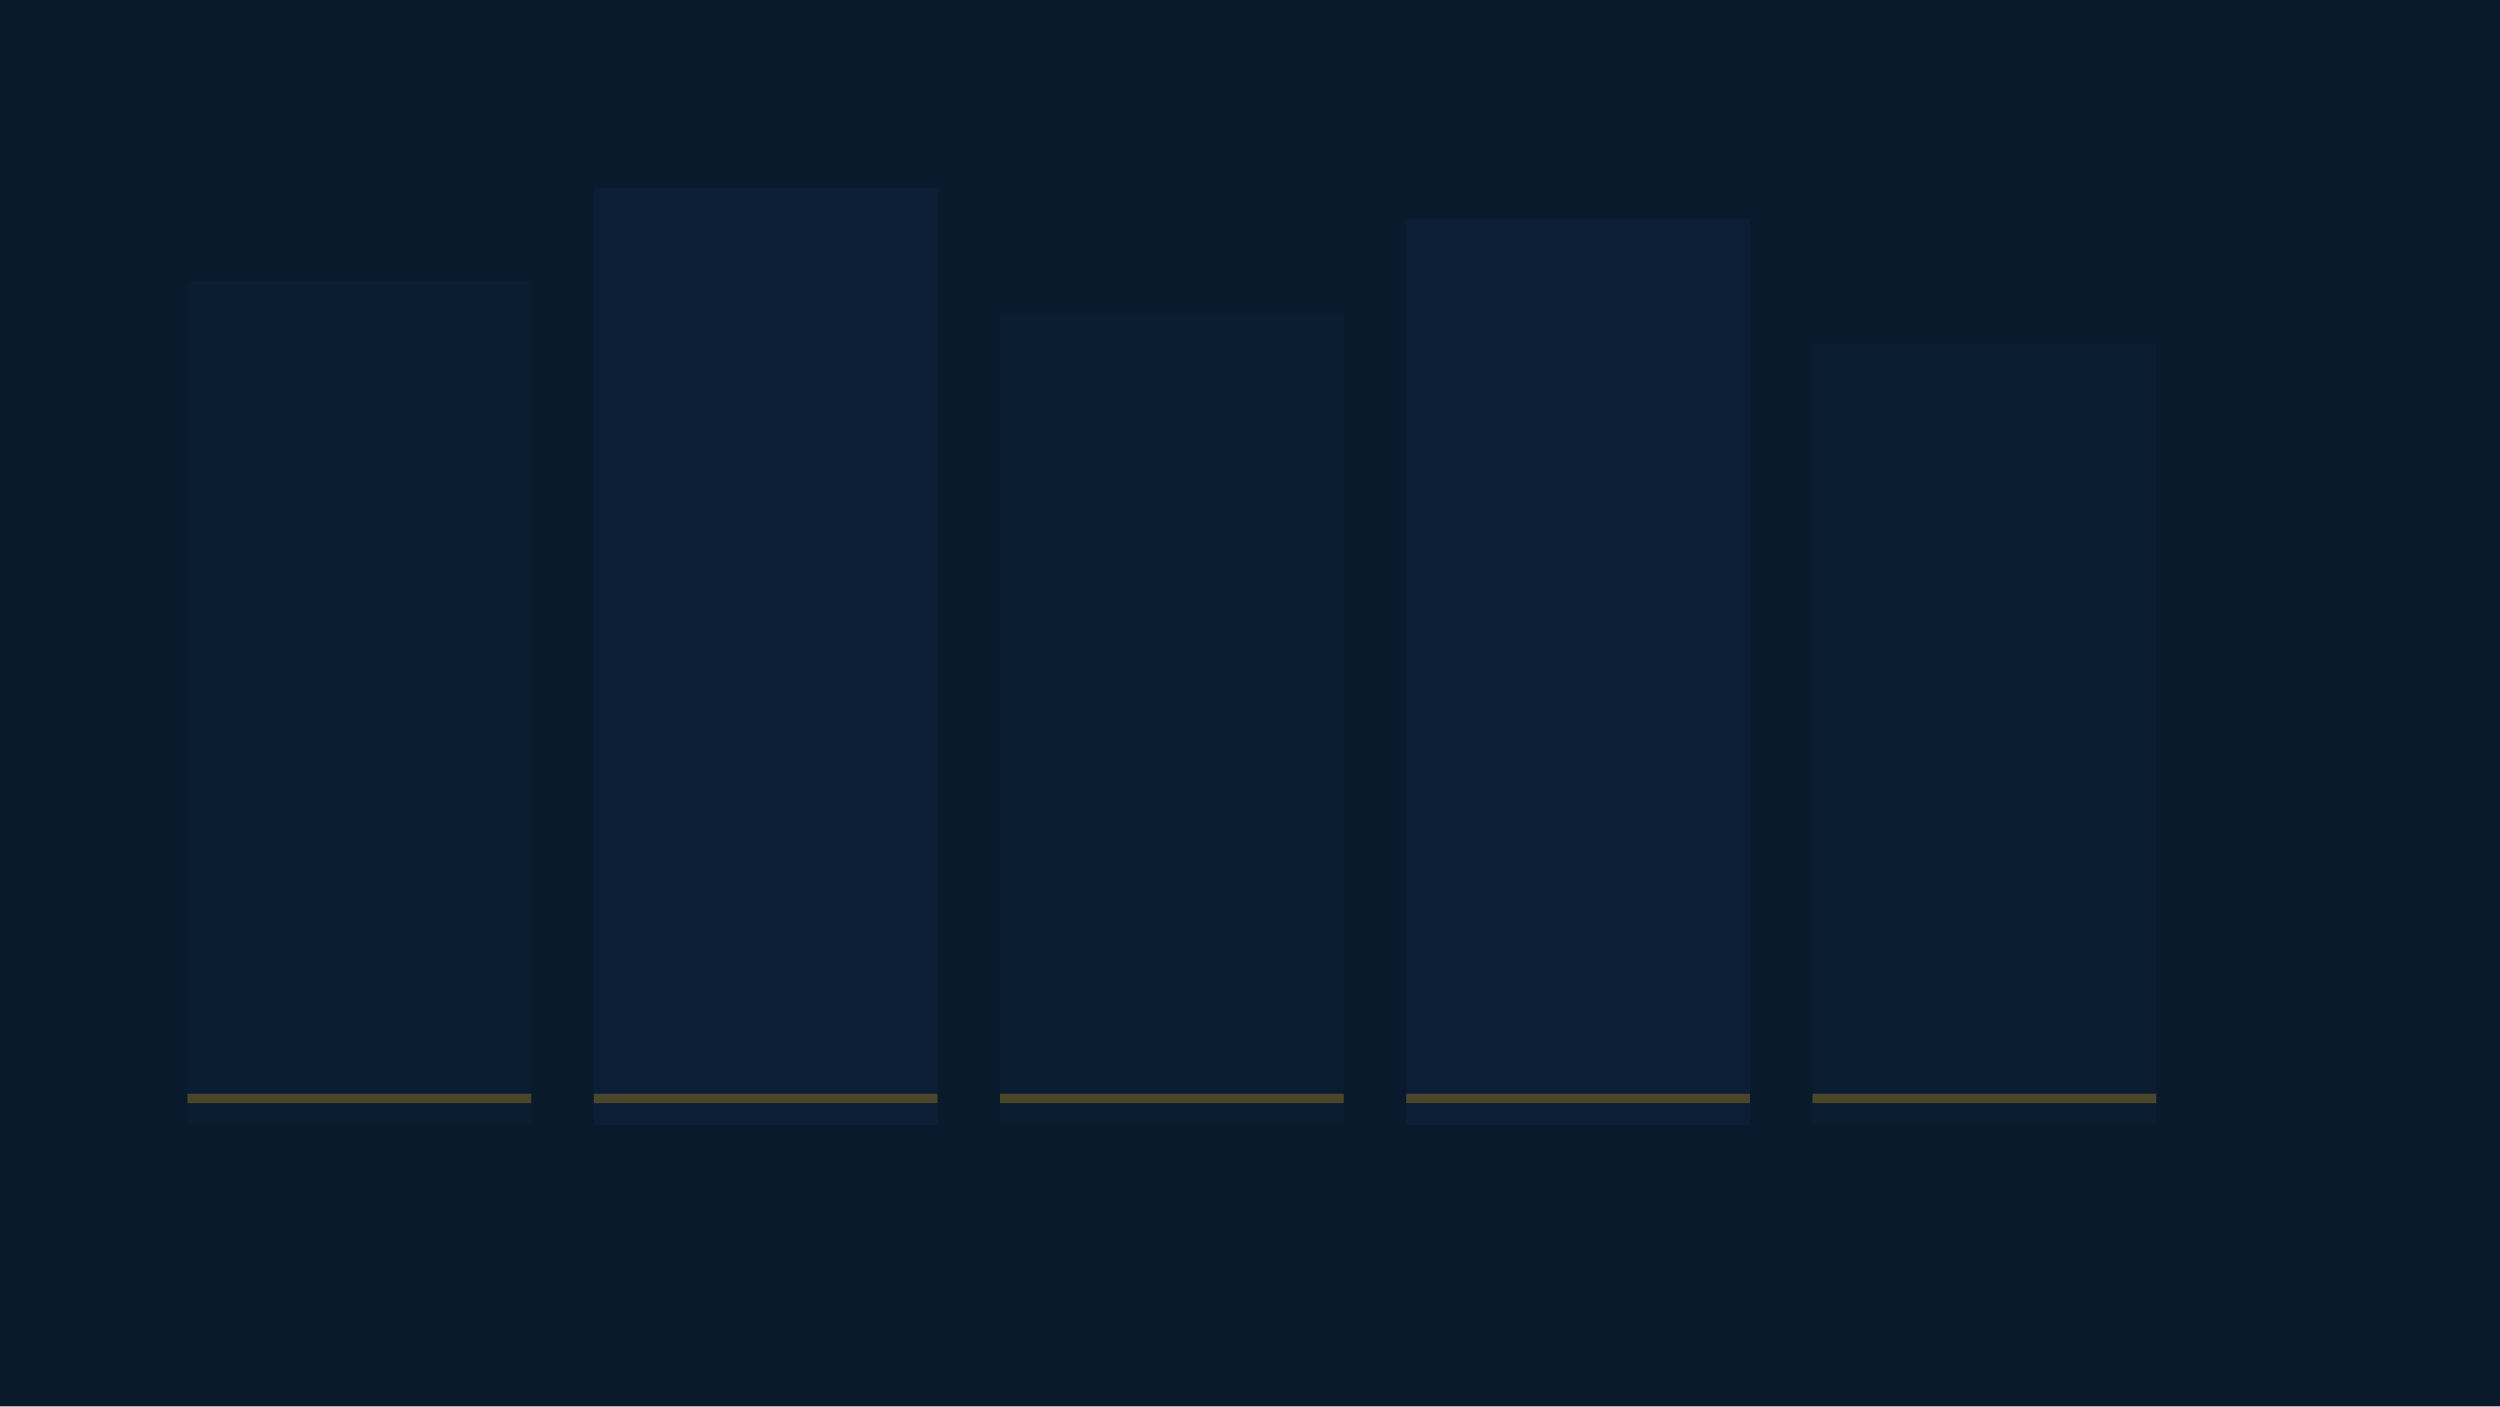
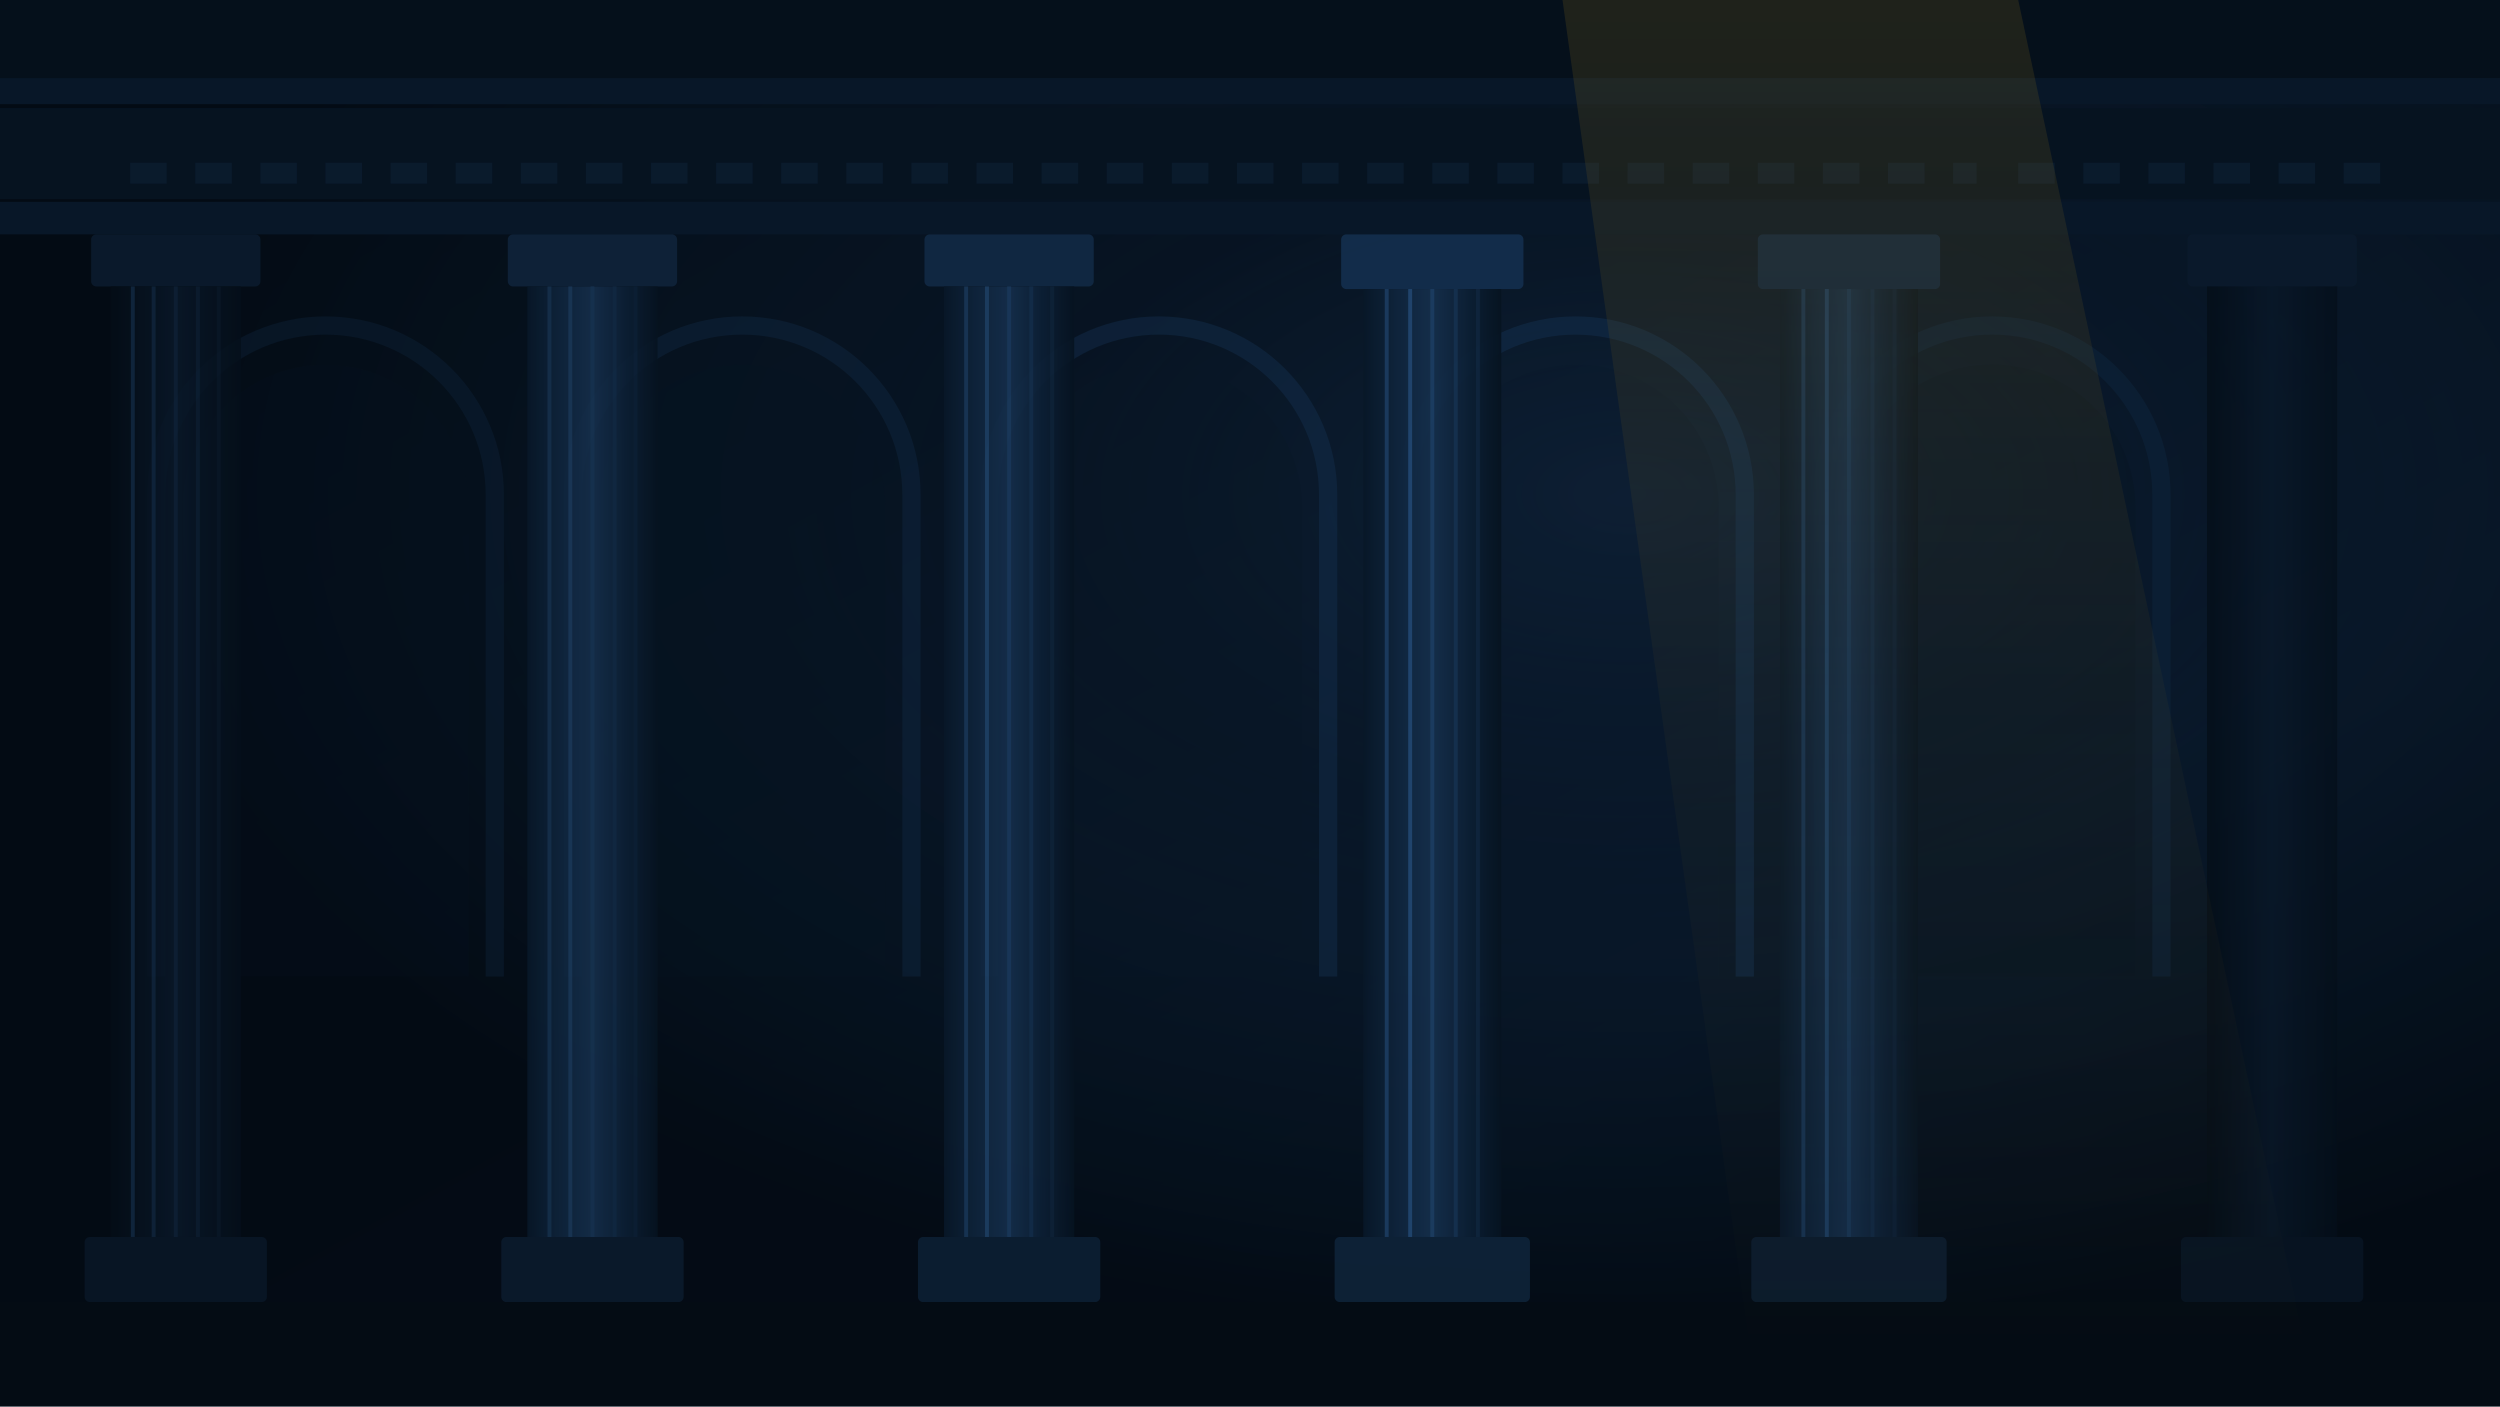
- <svg xmlns="http://www.w3.org/2000/svg" width="1600" height="900" viewBox="0 0 1600 900">
-   <rect width="1600" height="900" fill="#0a1e33" />
-   <g opacity="0.5">
-     <rect x="120" y="180" width="220" height="540" fill="#132c49" />
-     <rect x="380" y="120" width="220" height="600" fill="#16345a" />
-     <rect x="640" y="200" width="220" height="520" fill="#132c49" />
-     <rect x="900" y="140" width="220" height="580" fill="#16345a" />
-     <rect x="1160" y="220" width="220" height="500" fill="#132c49" />
+ <svg xmlns="http://www.w3.org/2000/svg" viewBox="0 0 1920 1080" width="1920" height="1080">
+   <defs>
+     <linearGradient id="bgGrad" x1="0%" y1="0%" x2="100%" y2="100%">
+       <stop offset="0%" stop-color="#040d18" />
+       <stop offset="40%" stop-color="#08182b" />
+       <stop offset="70%" stop-color="#0c223c" />
+       <stop offset="100%" stop-color="#061220" />
+     </linearGradient>
+     <linearGradient id="columnGrad" x1="0%" y1="0%" x2="100%" y2="0%">
+       <stop offset="0%" stop-color="#0c233c" />
+       <stop offset="25%" stop-color="#193b61" />
+       <stop offset="50%" stop-color="#244d7c" />
+       <stop offset="75%" stop-color="#143254" />
+       <stop offset="100%" stop-color="#091b2e" />
+     </linearGradient>
+     <linearGradient id="columnShadow" x1="0%" y1="0%" x2="100%" y2="0%">
+       <stop offset="0%" stop-color="#05101c" />
+       <stop offset="50%" stop-color="#0e243d" />
+       <stop offset="100%" stop-color="#061322" />
+     </linearGradient>
+     <linearGradient id="goldLight" x1="50%" y1="0%" x2="50%" y2="100%">
+       <stop offset="0%" stop-color="#c59b27" stop-opacity="0.25" />
+       <stop offset="50%" stop-color="#c59b27" stop-opacity="0.08" />
+       <stop offset="100%" stop-color="#c59b27" stop-opacity="0" />
+     </linearGradient>
+     <radialGradient id="ambientLight" cx="65%" cy="35%" r="60%">
+       <stop offset="0%" stop-color="#274f7d" stop-opacity="0.5" />
+       <stop offset="40%" stop-color="#132b49" stop-opacity="0.3" />
+       <stop offset="80%" stop-color="#071524" stop-opacity="0.7" />
+       <stop offset="100%" stop-color="#040c17" stop-opacity="0.95" />
+     </radialGradient>
+     <linearGradient id="archGrad" x1="0%" y1="0%" x2="0%" y2="100%">
+       <stop offset="0%" stop-color="#1c3e66" />
+       <stop offset="50%" stop-color="#102742" />
+       <stop offset="100%" stop-color="#0a192c" />
+     </linearGradient>
+     <linearGradient id="goldTrim" x1="0%" y1="0%" x2="100%" y2="0%">
+       <stop offset="0%" stop-color="#a17b18" stop-opacity="0.4" />
+       <stop offset="50%" stop-color="#dfbe66" stop-opacity="0.7" />
+       <stop offset="100%" stop-color="#a17b18" stop-opacity="0.4" />
+     </linearGradient>
+   </defs>
+   <rect width="1920" height="1080" fill="url(#bgGrad)" />
+   <rect width="1920" height="1080" fill="url(#ambientLight)" />
+   <rect x="0" y="0" width="1920" height="60" fill="#071524" />
+   <rect x="0" y="60" width="1920" height="20" fill="#0d233c" />
+   <line x1="0" y1="80" x2="1920" y2="80" stroke="url(#goldTrim)" stroke-width="3" />
+   <rect x="0" y="83" width="1920" height="70" fill="#091b2e" />
+   <g fill="#143254" opacity="0.6">
+     <rect x="100" y="125" width="28" height="16" />
+     <rect x="150" y="125" width="28" height="16" />
+     <rect x="200" y="125" width="28" height="16" />
+     <rect x="250" y="125" width="28" height="16" />
+     <rect x="300" y="125" width="28" height="16" />
+     <rect x="350" y="125" width="28" height="16" />
+     <rect x="400" y="125" width="28" height="16" />
+     <rect x="450" y="125" width="28" height="16" />
+     <rect x="500" y="125" width="28" height="16" />
+     <rect x="550" y="125" width="28" height="16" />
+     <rect x="600" y="125" width="28" height="16" />
+     <rect x="650" y="125" width="28" height="16" />
+     <rect x="700" y="125" width="28" height="16" />
+     <rect x="750" y="125" width="28" height="16" />
+     <rect x="800" y="125" width="28" height="16" />
+     <rect x="850" y="125" width="28" height="16" />
+     <rect x="900" y="125" width="28" height="16" />
+     <rect x="950" y="125" width="28" height="16" />
+     <rect x="1000" y="125" width="28" height="16" />
+     <rect x="1050" y="125" width="28" height="16" />
+     <rect x="1100" y="125" width="28" height="16" />
+     <rect x="1150" y="125" width="28" height="16" />
+     <rect x="1200" y="125" width="28" height="16" />
+     <rect x="1250" y="125" width="28" height="16" />
+     <rect x="1300" y="125" width="28" height="16" />
+     <rect x="1350" y="125" width="28" height="16" />
+     <rect x="1400" y="125" width="28" height="16" />
+     <rect x="1450" y="125" width="28" height="16" />
+     <rect x="1500" y="125" width="18" height="16" />
+     <rect x="1550" y="125" width="28" height="16" />
+     <rect x="1600" y="125" width="28" height="16" />
+     <rect x="1650" y="125" width="28" height="16" />
+     <rect x="1700" y="125" width="28" height="16" />
+     <rect x="1750" y="125" width="28" height="16" />
+     <rect x="1800" y="125" width="28" height="16" />
  </g>
-   <g fill="#c9a227" opacity="0.75">
-     <rect x="120" y="700" width="220" height="6" />
-     <rect x="380" y="700" width="220" height="6" />
-     <rect x="640" y="700" width="220" height="6" />
-     <rect x="900" y="700" width="220" height="6" />
-     <rect x="1160" y="700" width="220" height="6" />
+   <line x1="0" y1="153" x2="1920" y2="153" stroke="url(#goldTrim)" stroke-width="2" />
+   <rect x="0" y="155" width="1920" height="25" fill="#0d233c" />
+   <g opacity="0.4">
+     <path d="M 120 750 V 380 A 130 130 0 0 1 380 380 V 750" fill="none" stroke="#16375c" stroke-width="14" />
+     <path d="M 140 750 V 390 A 110 110 0 0 1 360 390 V 750" fill="#081729" opacity="0.7" />
+     <path d="M 440 750 V 380 A 130 130 0 0 1 700 380 V 750" fill="none" stroke="#1c4470" stroke-width="14" />
+     <path d="M 460 750 V 390 A 110 110 0 0 1 680 390 V 750" fill="#091b2e" opacity="0.7" />
+     <path d="M 760 750 V 380 A 130 130 0 0 1 1020 380 V 750" fill="none" stroke="#225389" stroke-width="14" />
+     <path d="M 780 750 V 390 A 110 110 0 0 1 1000 390 V 750" fill="#0b2036" opacity="0.7" />
+     <path d="M 1080 750 V 380 A 130 130 0 0 1 1340 380 V 750" fill="none" stroke="#245892" stroke-width="14" />
+     <path d="M 1100 750 V 390 A 110 110 0 0 1 1320 390 V 750" fill="#0d243e" opacity="0.7" />
+     <path d="M 1400 750 V 380 A 130 130 0 0 1 1660 380 V 750" fill="none" stroke="#1a416b" stroke-width="14" />
+     <path d="M 1420 750 V 390 A 110 110 0 0 1 1640 390 V 750" fill="#08182a" opacity="0.7" />
  </g>
-   <rect width="1600" height="900" fill="#081626" opacity="0.55" />
+   <g opacity="0.85">
+     <rect x="70" y="180" width="130" height="40" rx="4" fill="#132c49" />
+     <rect x="85" y="220" width="100" height="730" fill="url(#columnShadow)" />
+     <line x1="102" y1="220" x2="102" y2="950" stroke="#1d426a" stroke-width="3" />
+     <line x1="118" y1="220" x2="118" y2="950" stroke="#1a3c61" stroke-width="3" />
+     <line x1="135" y1="220" x2="135" y2="950" stroke="#173557" stroke-width="3" />
+     <line x1="152" y1="220" x2="152" y2="950" stroke="#142f4e" stroke-width="3" />
+     <line x1="168" y1="220" x2="168" y2="950" stroke="#0e233b" stroke-width="3" />
+     <rect x="65" y="950" width="140" height="50" rx="4" fill="#0d2238" />
+   </g>
+   <g opacity="0.9">
+     <rect x="390" y="180" width="130" height="40" rx="4" fill="#18385d" />
+     <rect x="405" y="220" width="100" height="730" fill="url(#columnGrad)" />
+     <line x1="422" y1="220" x2="422" y2="950" stroke="#255180" stroke-width="3" />
+     <line x1="438" y1="220" x2="438" y2="950" stroke="#2d5e94" stroke-width="3" />
+     <line x1="455" y1="220" x2="455" y2="950" stroke="#285688" stroke-width="3" />
+     <line x1="472" y1="220" x2="472" y2="950" stroke="#1d446f" stroke-width="3" />
+     <line x1="488" y1="220" x2="488" y2="950" stroke="#143254" stroke-width="3" />
+     <rect x="385" y="950" width="140" height="50" rx="4" fill="#122a45" />
+   </g>
+   <g opacity="0.92">
+     <rect x="710" y="180" width="130" height="40" rx="4" fill="#1c426e" />
+     <rect x="725" y="220" width="100" height="730" fill="url(#columnGrad)" />
+     <line x1="742" y1="220" x2="742" y2="950" stroke="#2a5a8f" stroke-width="3" />
+     <line x1="758" y1="220" x2="758" y2="950" stroke="#336ba8" stroke-width="3" />
+     <line x1="775" y1="220" x2="775" y2="950" stroke="#2c6099" stroke-width="3" />
+     <line x1="792" y1="220" x2="792" y2="950" stroke="#214b79" stroke-width="3" />
+     <line x1="808" y1="220" x2="808" y2="950" stroke="#173659" stroke-width="3" />
+     <rect x="705" y="950" width="140" height="50" rx="4" fill="#14304f" />
+   </g>
+   <g opacity="0.95">
+     <rect x="1030" y="180" width="140" height="42" rx="4" fill="#204b7d" />
+     <rect x="1047" y="222" width="106" height="728" fill="url(#columnGrad)" />
+     <line x1="1065" y1="222" x2="1065" y2="950" stroke="#2f649f" stroke-width="3" />
+     <line x1="1083" y1="222" x2="1083" y2="950" stroke="#3a77bd" stroke-width="3" />
+     <line x1="1100" y1="222" x2="1100" y2="950" stroke="#3168a5" stroke-width="3" />
+     <line x1="1118" y1="222" x2="1118" y2="950" stroke="#245183" stroke-width="3" />
+     <line x1="1135" y1="222" x2="1135" y2="950" stroke="#193c62" stroke-width="3" />
+     <rect x="1025" y="950" width="150" height="50" rx="4" fill="#163657" />
+   </g>
+   <g opacity="0.88">
+     <rect x="1350" y="180" width="140" height="42" rx="4" fill="#1b406b" />
+     <rect x="1367" y="222" width="106" height="728" fill="url(#columnGrad)" />
+     <line x1="1385" y1="222" x2="1385" y2="950" stroke="#29598e" stroke-width="3" />
+     <line x1="1403" y1="222" x2="1403" y2="950" stroke="#346da9" stroke-width="3" />
+     <line x1="1420" y1="222" x2="1420" y2="950" stroke="#2a5d93" stroke-width="3" />
+     <line x1="1438" y1="222" x2="1438" y2="950" stroke="#1f4672" stroke-width="3" />
+     <line x1="1455" y1="222" x2="1455" y2="950" stroke="#153457" stroke-width="3" />
+     <rect x="1345" y="950" width="150" height="50" rx="4" fill="#132c49" />
+   </g>
+   <g opacity="0.75">
+     <rect x="1680" y="180" width="130" height="40" rx="4" fill="#122a45" />
+     <rect x="1695" y="220" width="100" height="730" fill="url(#columnShadow)" />
+     <rect x="1675" y="950" width="140" height="50" rx="4" fill="#0d2138" />
+   </g>
+   <rect x="0" y="1000" width="1920" height="80" fill="#050e18" />
+   <line x1="0" y1="1000" x2="1920" y2="1000" stroke="url(#goldTrim)" stroke-width="2" />
+   <polygon points="1200,0 1550,0 1780,1080 1350,1080" fill="url(#goldLight)" />
+   <rect width="1920" height="1080" fill="#030810" opacity="0.45" />
</svg>
